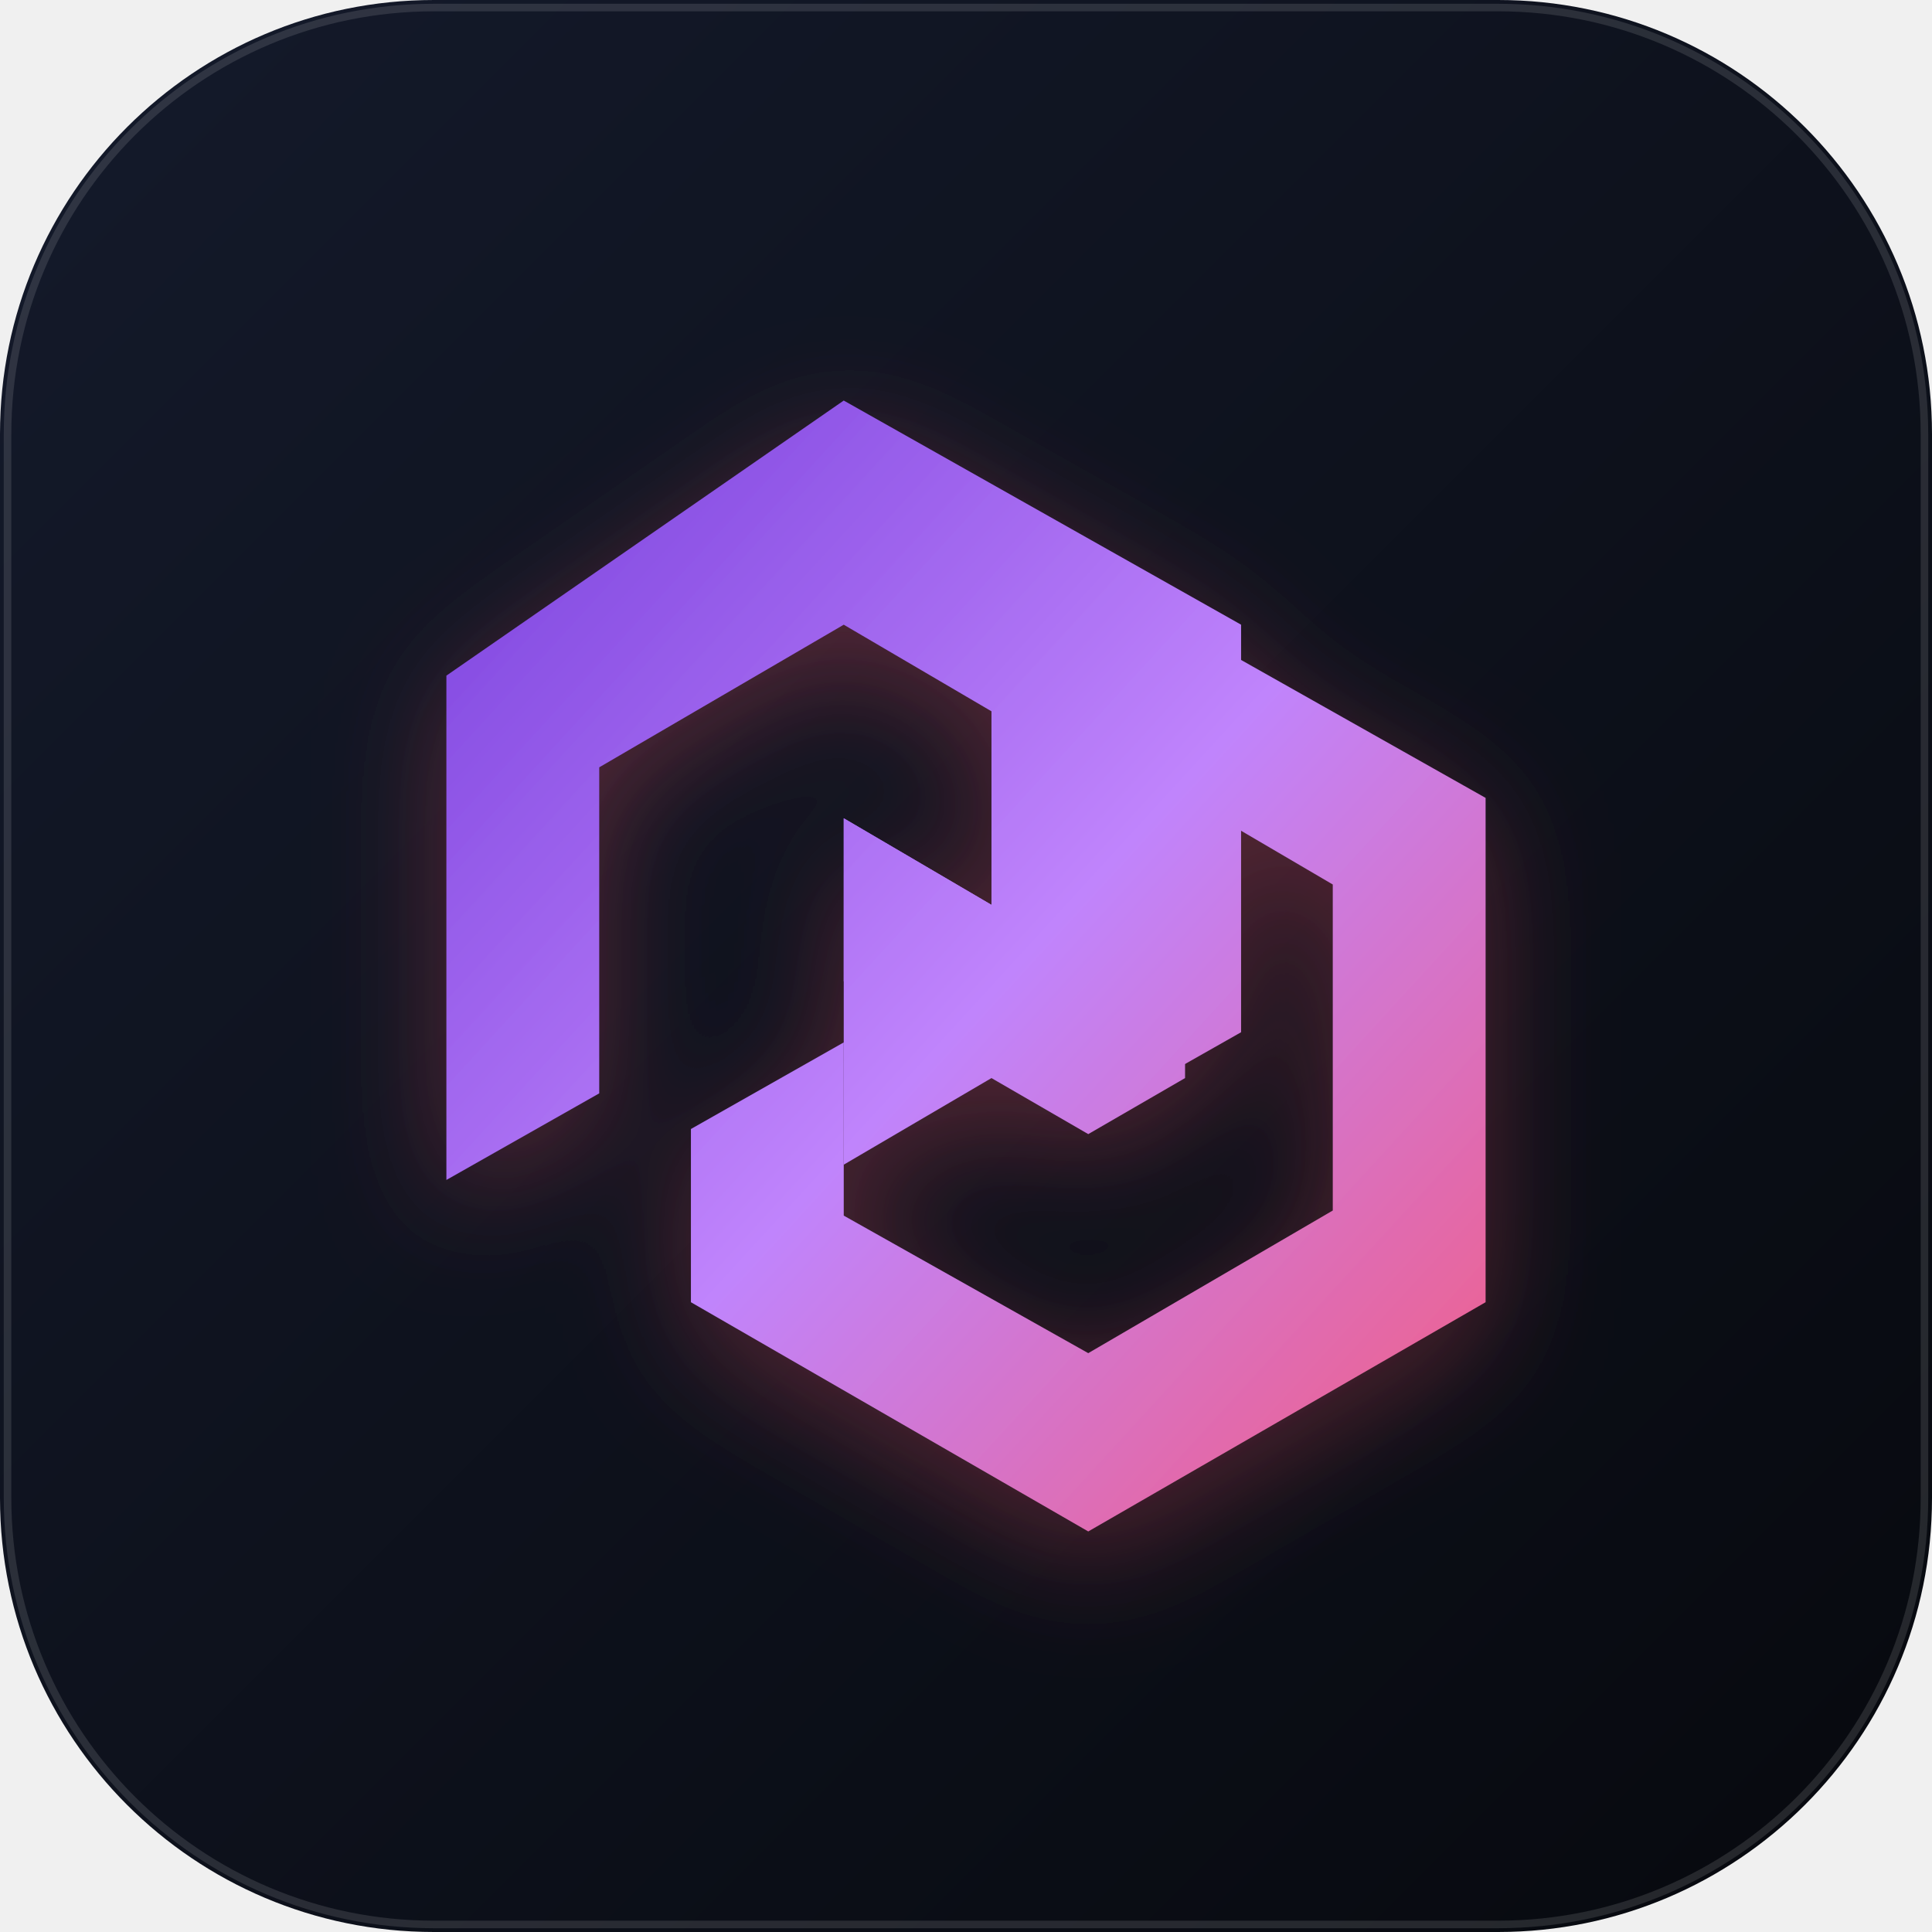
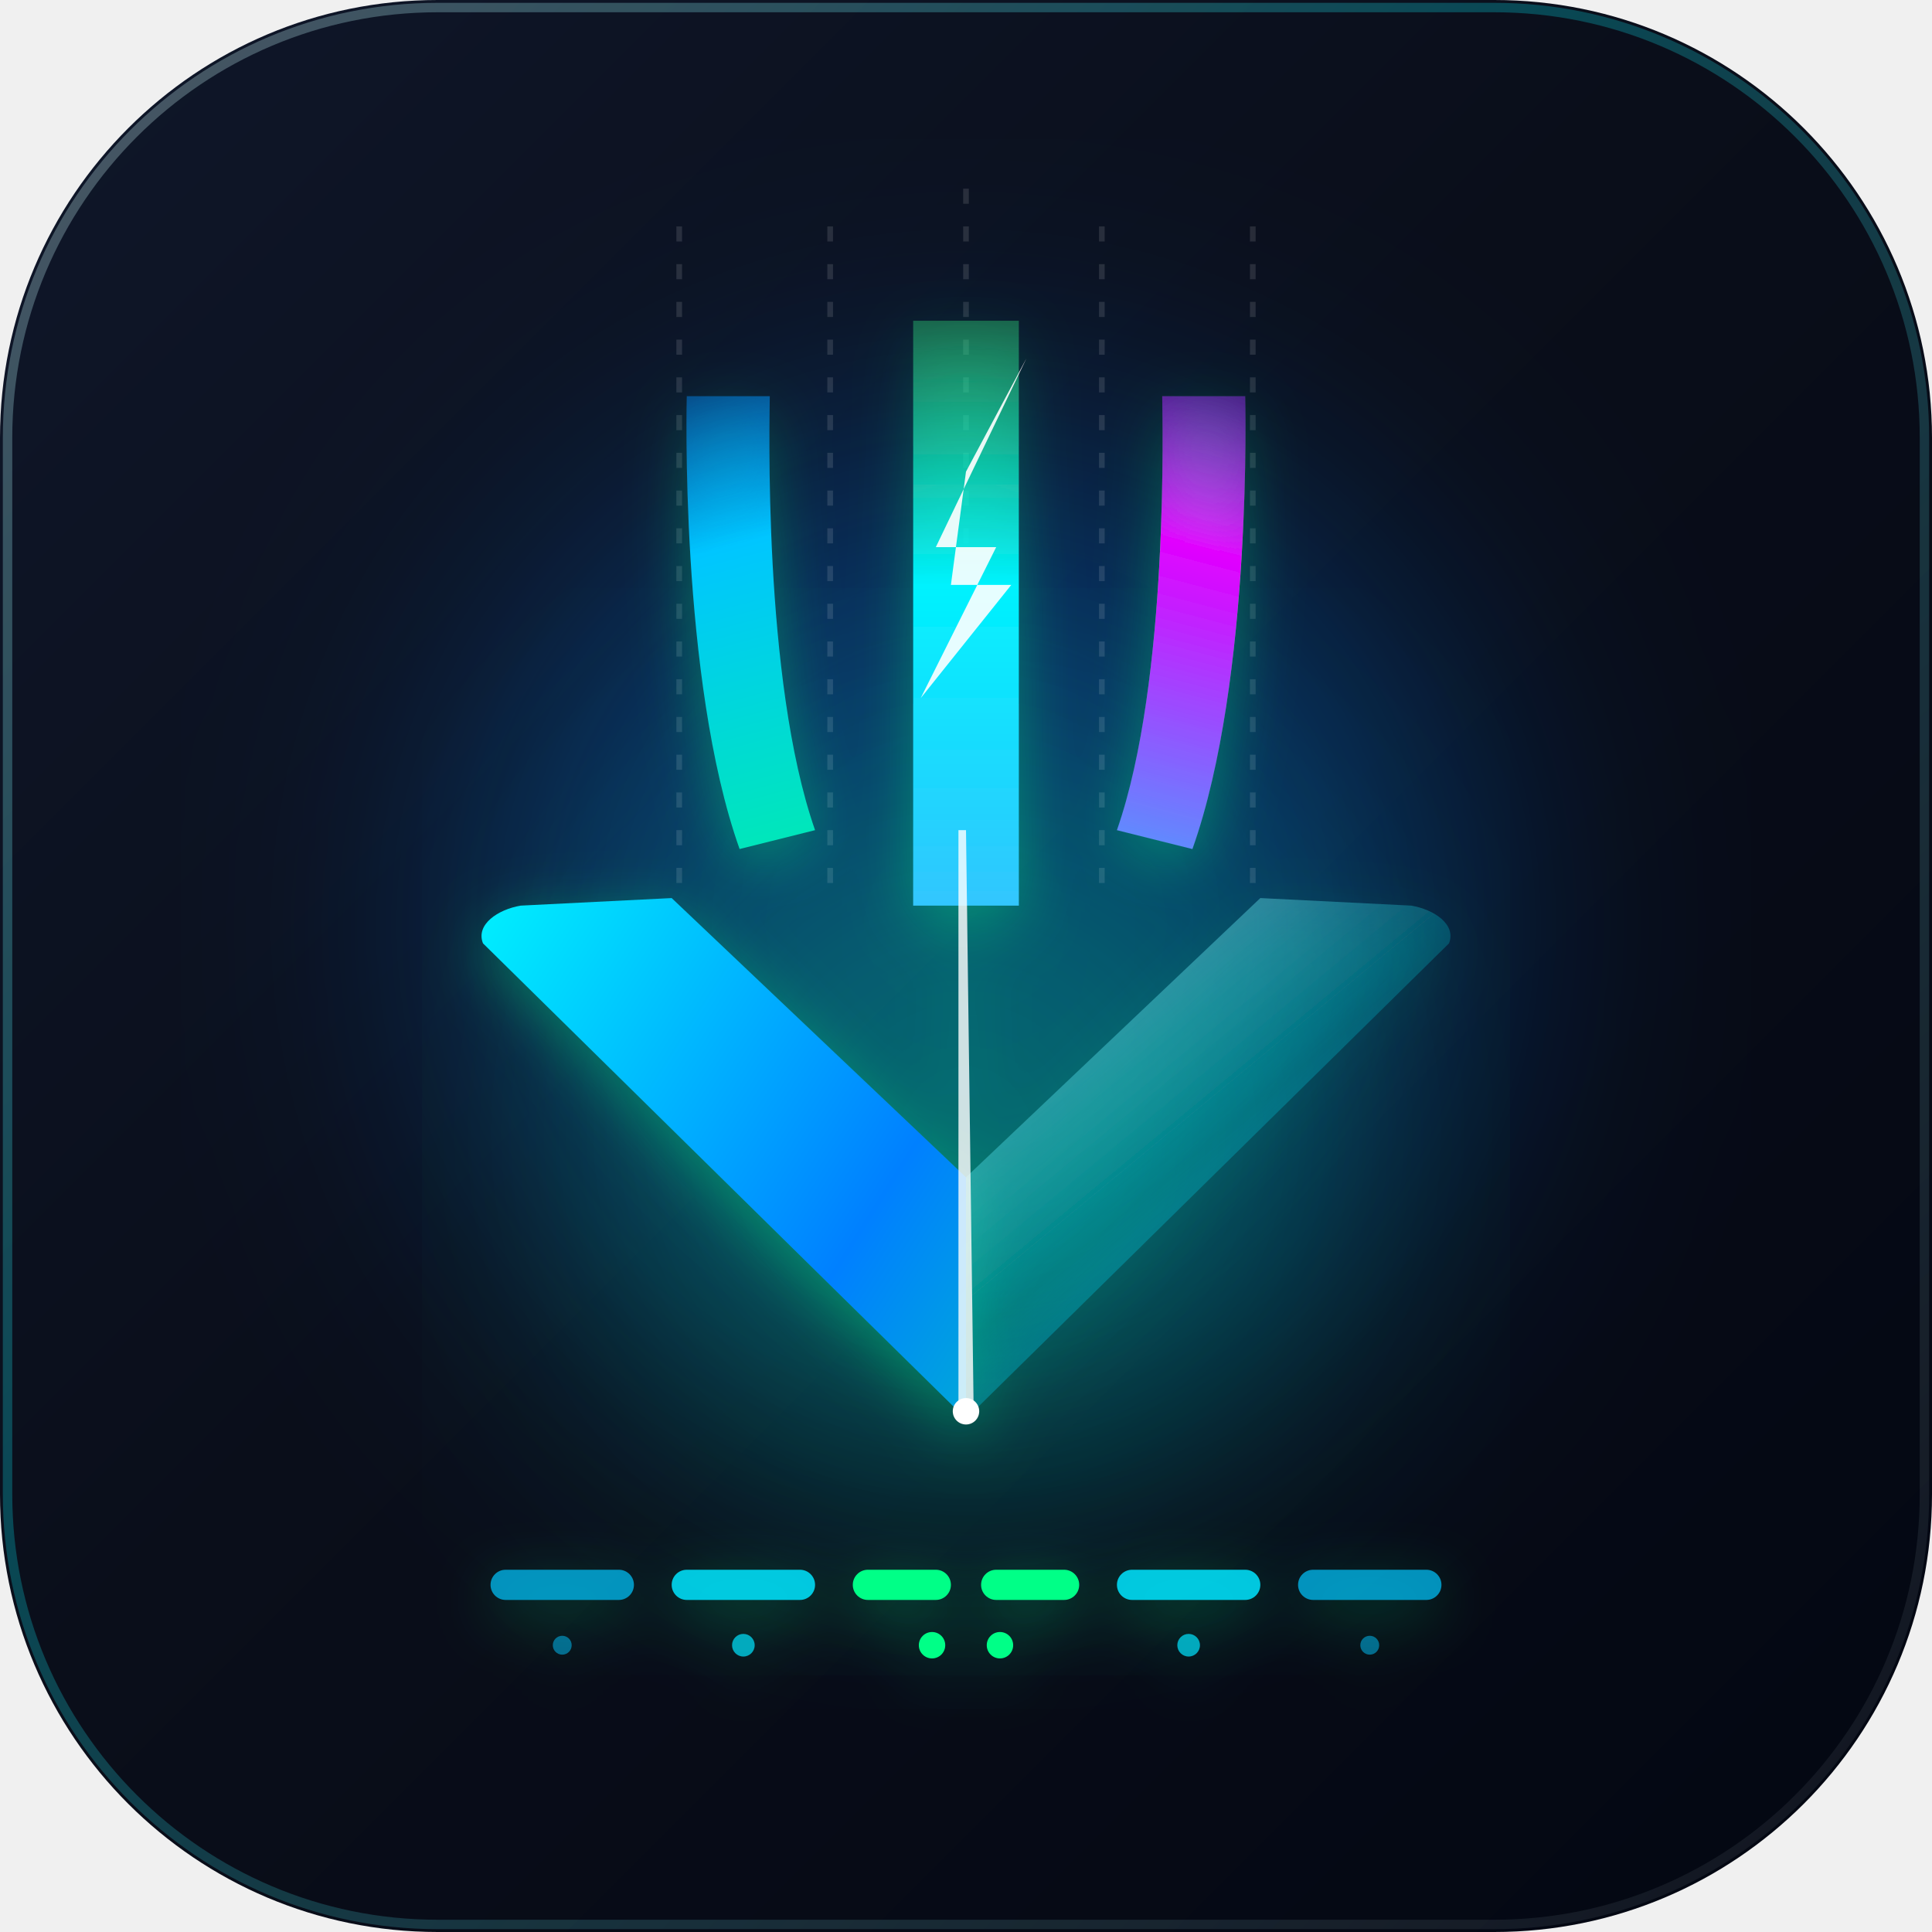
- <svg xmlns="http://www.w3.org/2000/svg" viewBox="0 0 512 512" width="100%" height="100%" fill="none">
+ <svg xmlns="http://www.w3.org/2000/svg" viewBox="0 0 512 512" width="512" height="512" fill="none">
  <defs>
    <linearGradient id="bg-grad" x1="0" y1="0" x2="512" y2="512" gradientUnits="userSpaceOnUse">
-       <stop offset="0%" stop-color="#141A2B" />
-       <stop offset="100%" stop-color="#07090E" />
+       <stop offset="0%" stop-color="#0F172A" />
+       <stop offset="45%" stop-color="#0A0E1A" />
+       <stop offset="100%" stop-color="#030712" />
    </linearGradient>
-     <linearGradient id="tzs" x1="30" y1="30" x2="270" y2="250" gradientUnits="userSpaceOnUse">
-       <stop offset="0" stop-color="#743CDB" />
-       <stop offset="0.5" stop-color="#C084FC" />
-       <stop offset="1" stop-color="#FB5770" />
+     <linearGradient id="border-grad" x1="0" y1="0" x2="512" y2="512" gradientUnits="userSpaceOnUse">
+       <stop offset="0%" stop-color="rgba(255, 255, 255, 0.28)" />
+       <stop offset="40%" stop-color="rgba(0, 242, 254, 0.25)" />
+       <stop offset="100%" stop-color="rgba(255, 255, 255, 0.04)" />
    </linearGradient>
-     <filter id="ai-shadow" x="-20%" y="-20%" width="140%" height="140%">
-       <feDropShadow dx="0" dy="16" stdDeviation="24" flood-color="#743CDB" flood-opacity="0.4" />
-       <feDropShadow dx="0" dy="6" stdDeviation="12" flood-color="#FB5770" flood-opacity="0.3" />
+     <filter id="neon-glow" x="-25%" y="-25%" width="150%" height="150%">
+       <feDropShadow dx="0" dy="12" stdDeviation="20" flood-color="#00D2FF" flood-opacity="0.45" />
+       <feDropShadow dx="0" dy="4" stdDeviation="8" flood-color="#00FF87" flood-opacity="0.35" />
    </filter>
+     <filter id="ambient-glow" x="-30%" y="-30%" width="160%" height="160%">
+       <feGaussianBlur stdDeviation="40" result="blur" />
+     </filter>
+     <linearGradient id="stream-left" x1="170" y1="90" x2="220" y2="280" gradientUnits="userSpaceOnUse">
+       <stop offset="0%" stop-color="#0072FF" stop-opacity="0.2" />
+       <stop offset="30%" stop-color="#00C6FF" />
+       <stop offset="100%" stop-color="#00FF87" />
+     </linearGradient>
+     <linearGradient id="stream-center" x1="256" y1="80" x2="256" y2="380" gradientUnits="userSpaceOnUse">
+       <stop offset="0%" stop-color="#38EF7D" stop-opacity="0.3" />
+       <stop offset="25%" stop-color="#00F2FE" />
+       <stop offset="70%" stop-color="#4FACFE" />
+       <stop offset="100%" stop-color="#00F2FE" />
+     </linearGradient>
+     <linearGradient id="stream-right" x1="340" y1="90" x2="290" y2="280" gradientUnits="userSpaceOnUse">
+       <stop offset="0%" stop-color="#7F00FF" stop-opacity="0.2" />
+       <stop offset="30%" stop-color="#E100FF" />
+       <stop offset="100%" stop-color="#00F2FE" />
+     </linearGradient>
+     <linearGradient id="arrow-grad" x1="130" y1="230" x2="382" y2="390" gradientUnits="userSpaceOnUse">
+       <stop offset="0%" stop-color="#00F2FE" />
+       <stop offset="45%" stop-color="#0080FF" />
+       <stop offset="100%" stop-color="#00FF87" />
+     </linearGradient>
+     <linearGradient id="arrow-facet" x1="256" y1="230" x2="380" y2="380" gradientUnits="userSpaceOnUse">
+       <stop offset="0%" stop-color="#FFFFFF" stop-opacity="0.6" />
+       <stop offset="50%" stop-color="#00F2FE" stop-opacity="0.2" />
+       <stop offset="100%" stop-color="#0055FF" stop-opacity="0.8" />
+     </linearGradient>
+     <linearGradient id="tray-grad" x1="120" y1="410" x2="392" y2="410" gradientUnits="userSpaceOnUse">
+       <stop offset="0%" stop-color="#00F2FE" stop-opacity="0.1" />
+       <stop offset="20%" stop-color="#00F2FE" />
+       <stop offset="50%" stop-color="#00FF87" />
+       <stop offset="80%" stop-color="#00F2FE" />
+       <stop offset="100%" stop-color="#00F2FE" stop-opacity="0.1" />
+     </linearGradient>
  </defs>
-   <rect width="512" height="512" rx="115" fill="url(#bg-grad)" />
-   <rect x="2" y="2" width="508" height="508" rx="113" stroke="rgba(255, 255, 255, 0.12)" stroke-width="2" fill="none" />
-   <g transform="translate(256, 256) scale(1.35) translate(-150, -129)" filter="url(#ai-shadow)">
-     <path d="M126 18L204 62V142L174 159L126 132V100L155 117V79L126 62L78 90V154L48 171V72L126 18Z" fill="url(#tzs)" />
-     <path d="M174 52L252 96V195L174 240L96 195V161L126 144V178L174 205L222 177V113L193 96L193 62L174 52Z" fill="url(#tzs)" />
-     <path d="M126 100L155 117L174 106L193 117L193 151L174 162L155 151L126 168L126 100Z" fill="url(#tzs)" />
+   <rect width="512" height="512" rx="116" fill="url(#bg-grad)" />
+   <rect x="2" y="2" width="508" height="508" rx="114" stroke="url(#border-grad)" stroke-width="2.5" fill="none" />
+   <circle cx="256" cy="245" r="130" fill="#0080FF" opacity="0.35" filter="url(#ambient-glow)" />
+   <circle cx="256" cy="300" r="90" fill="#00FF87" opacity="0.25" filter="url(#ambient-glow)" />
+   <g opacity="0.12" stroke="#FFFFFF" stroke-width="1.5" stroke-dasharray="4 6">
+     <line x1="180" y1="60" x2="180" y2="240" />
+     <line x1="220" y1="60" x2="220" y2="240" />
+     <line x1="256" y1="50" x2="256" y2="240" />
+     <line x1="292" y1="60" x2="292" y2="240" />
+     <line x1="332" y1="60" x2="332" y2="240" />
+   </g>
+   <g filter="url(#neon-glow)">
+     <path d="M182 105C182 105 180 180 196 225L216 220C202 180 204 110 204 105Z" fill="url(#stream-left)" />
+     <path d="M330 105C330 105 332 180 316 225L296 220C310 180 308 110 308 105Z" fill="url(#stream-right)" />
+     <path d="M242 85L270 85L270 240L242 240Z" fill="url(#stream-center)" rx="4" />
+     <polygon points="256,125 272,95 248,145 264,145 244,185 268,155 252,155" fill="#FFFFFF" opacity="0.9" />
+     <path d="M128 250L256 376L256 312L178 238L138 240C132 241 126 245 128 250Z" fill="url(#arrow-grad)" />
+     <path d="M384 250L256 376L256 312L334 238L374 240C380 241 386 245 384 250Z" fill="url(#arrow-facet)" />
+     <path d="M256 220L258 372L254 372L254 220Z" fill="#FFFFFF" opacity="0.8" />
+     <circle cx="256" cy="374" r="3.5" fill="#FFFFFF" />
+     <rect x="130" y="416" width="38" height="8" rx="4" fill="#00C6FF" opacity="0.7" />
+     <rect x="178" y="416" width="38" height="8" rx="4" fill="#00E5FF" opacity="0.85" />
+     <rect x="226" y="416" width="26" height="8" rx="4" fill="#00FF87" />
+     <rect x="260" y="416" width="26" height="8" rx="4" fill="#00FF87" />
+     <rect x="296" y="416" width="38" height="8" rx="4" fill="#00E5FF" opacity="0.85" />
+     <rect x="344" y="416" width="38" height="8" rx="4" fill="#00C6FF" opacity="0.7" />
+     <circle cx="149" cy="436" r="2.5" fill="#00C6FF" opacity="0.5" />
+     <circle cx="197" cy="436" r="3" fill="#00E5FF" opacity="0.7" />
+     <circle cx="247" cy="436" r="3.5" fill="#00FF87" />
+     <circle cx="265" cy="436" r="3.5" fill="#00FF87" />
+     <circle cx="315" cy="436" r="3" fill="#00E5FF" opacity="0.7" />
+     <circle cx="363" cy="436" r="2.5" fill="#00C6FF" opacity="0.5" />
  </g>
</svg>
